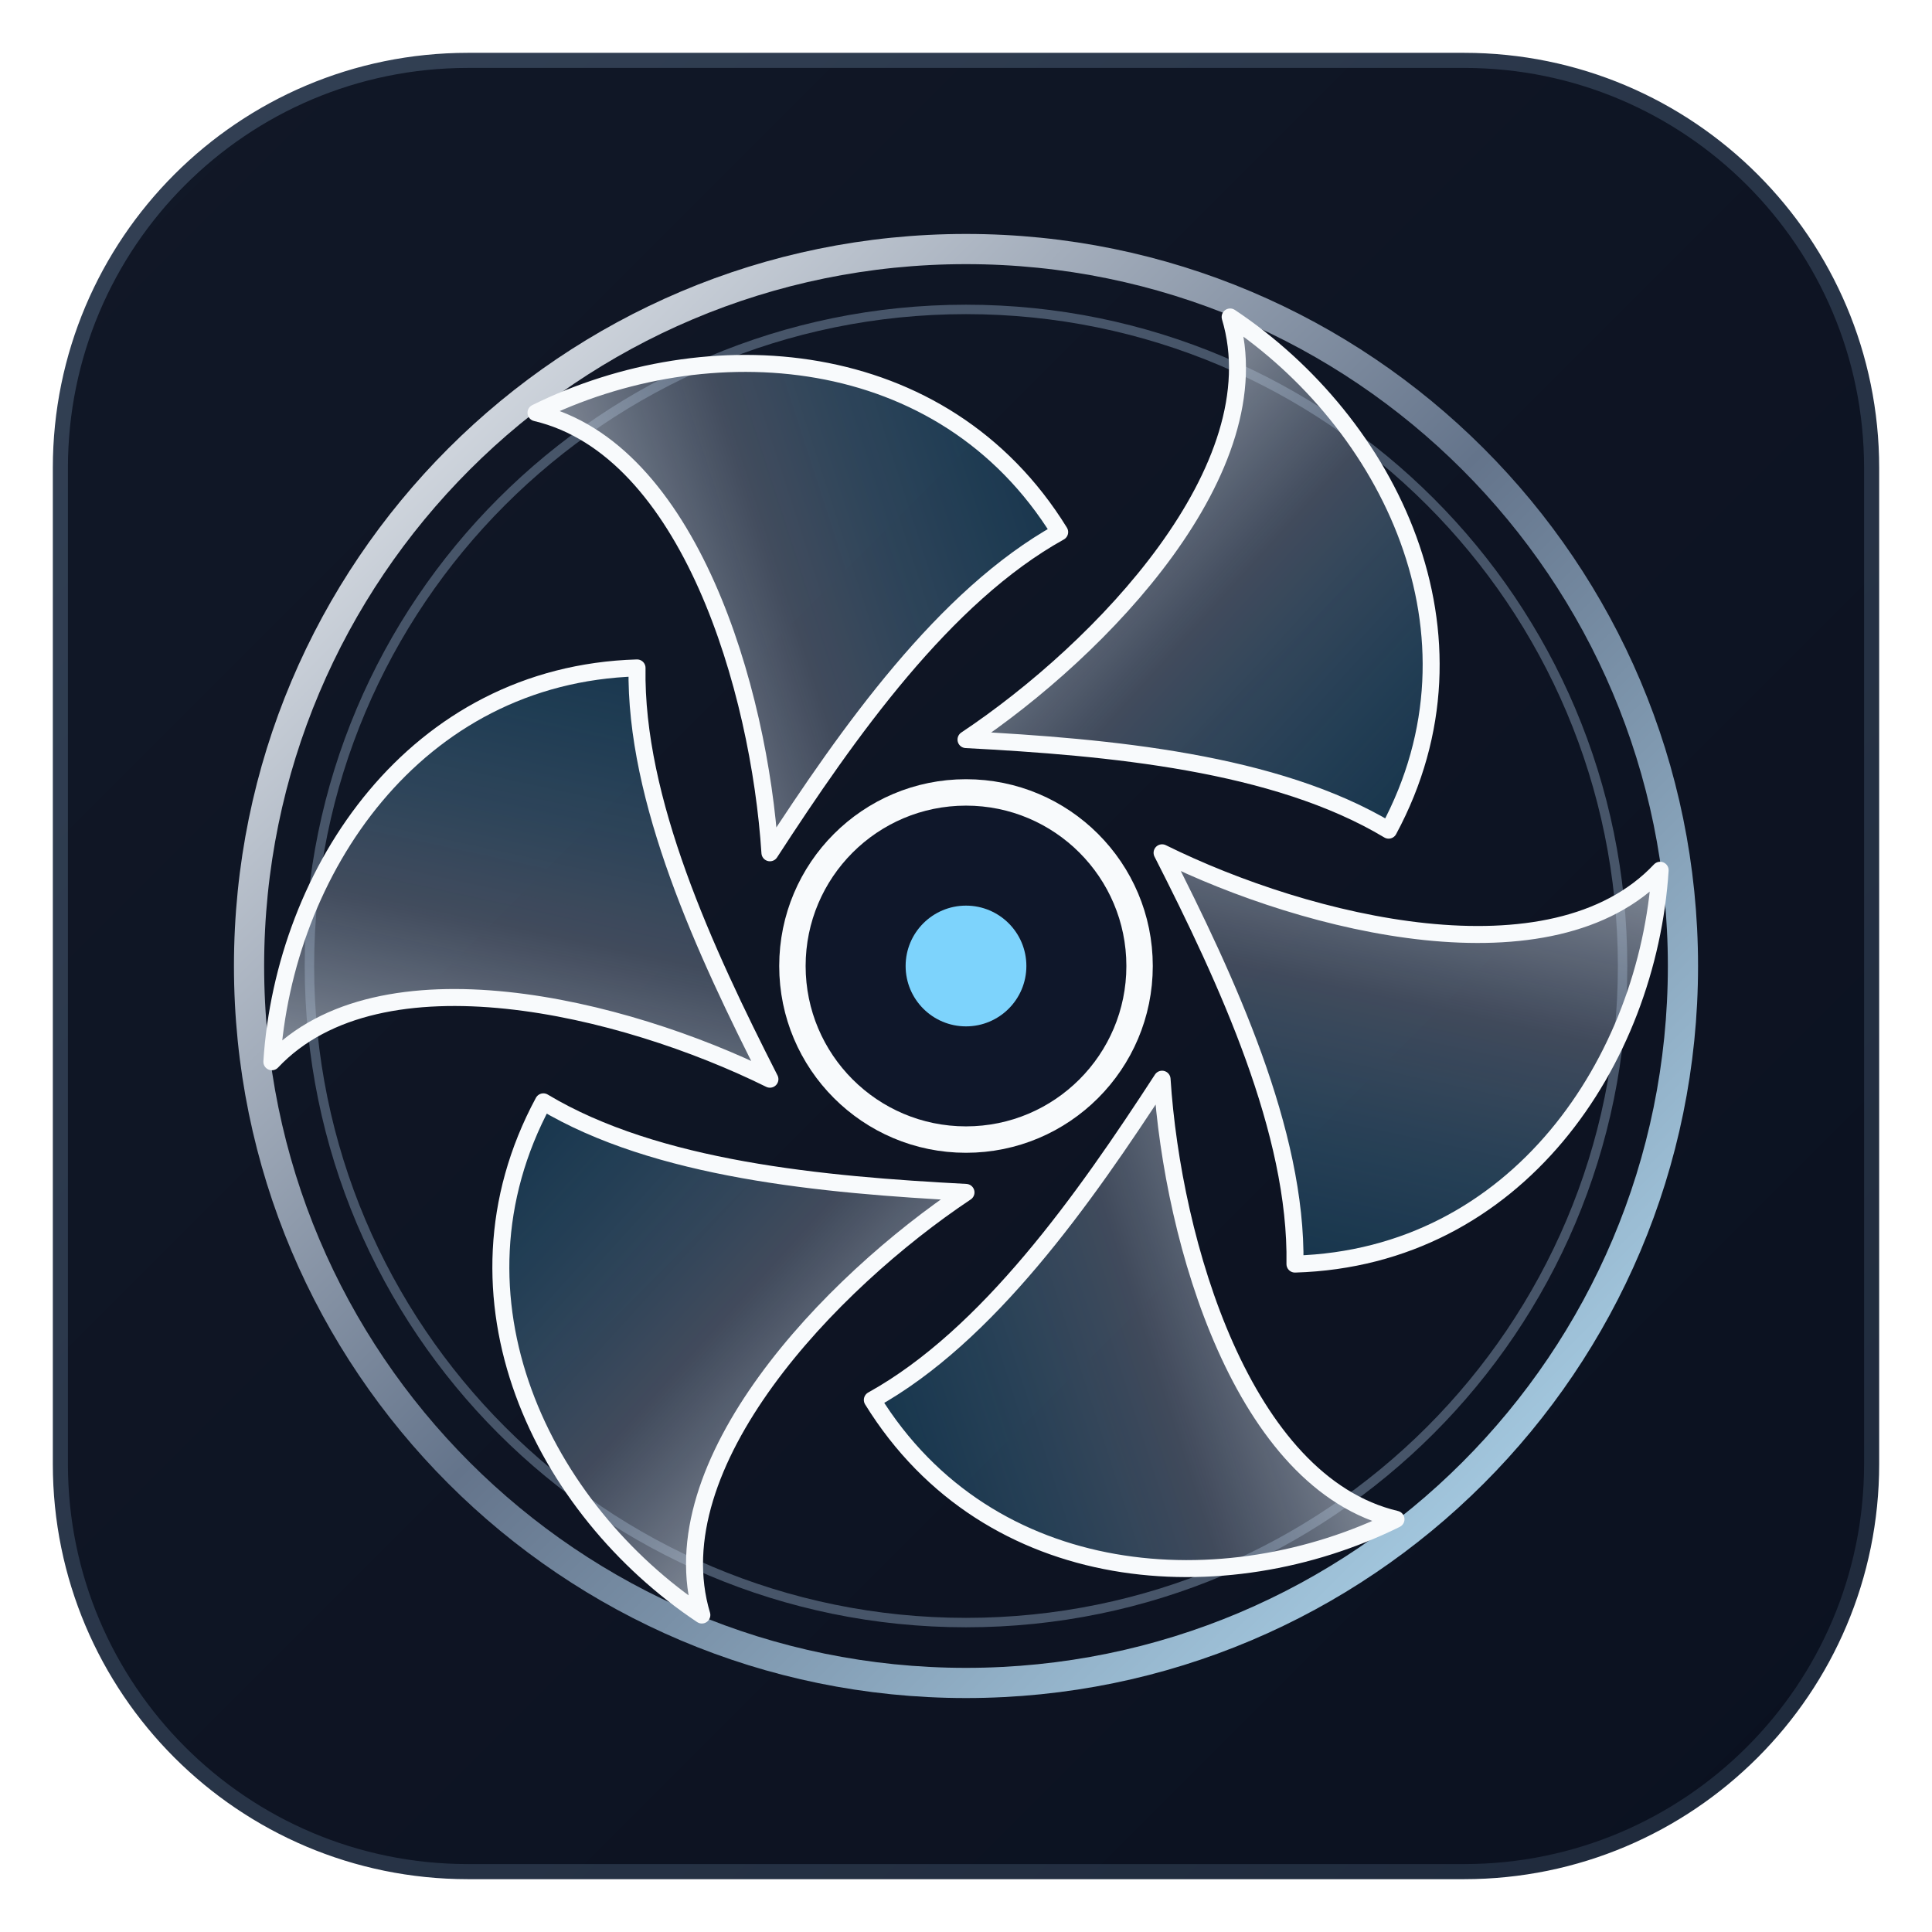
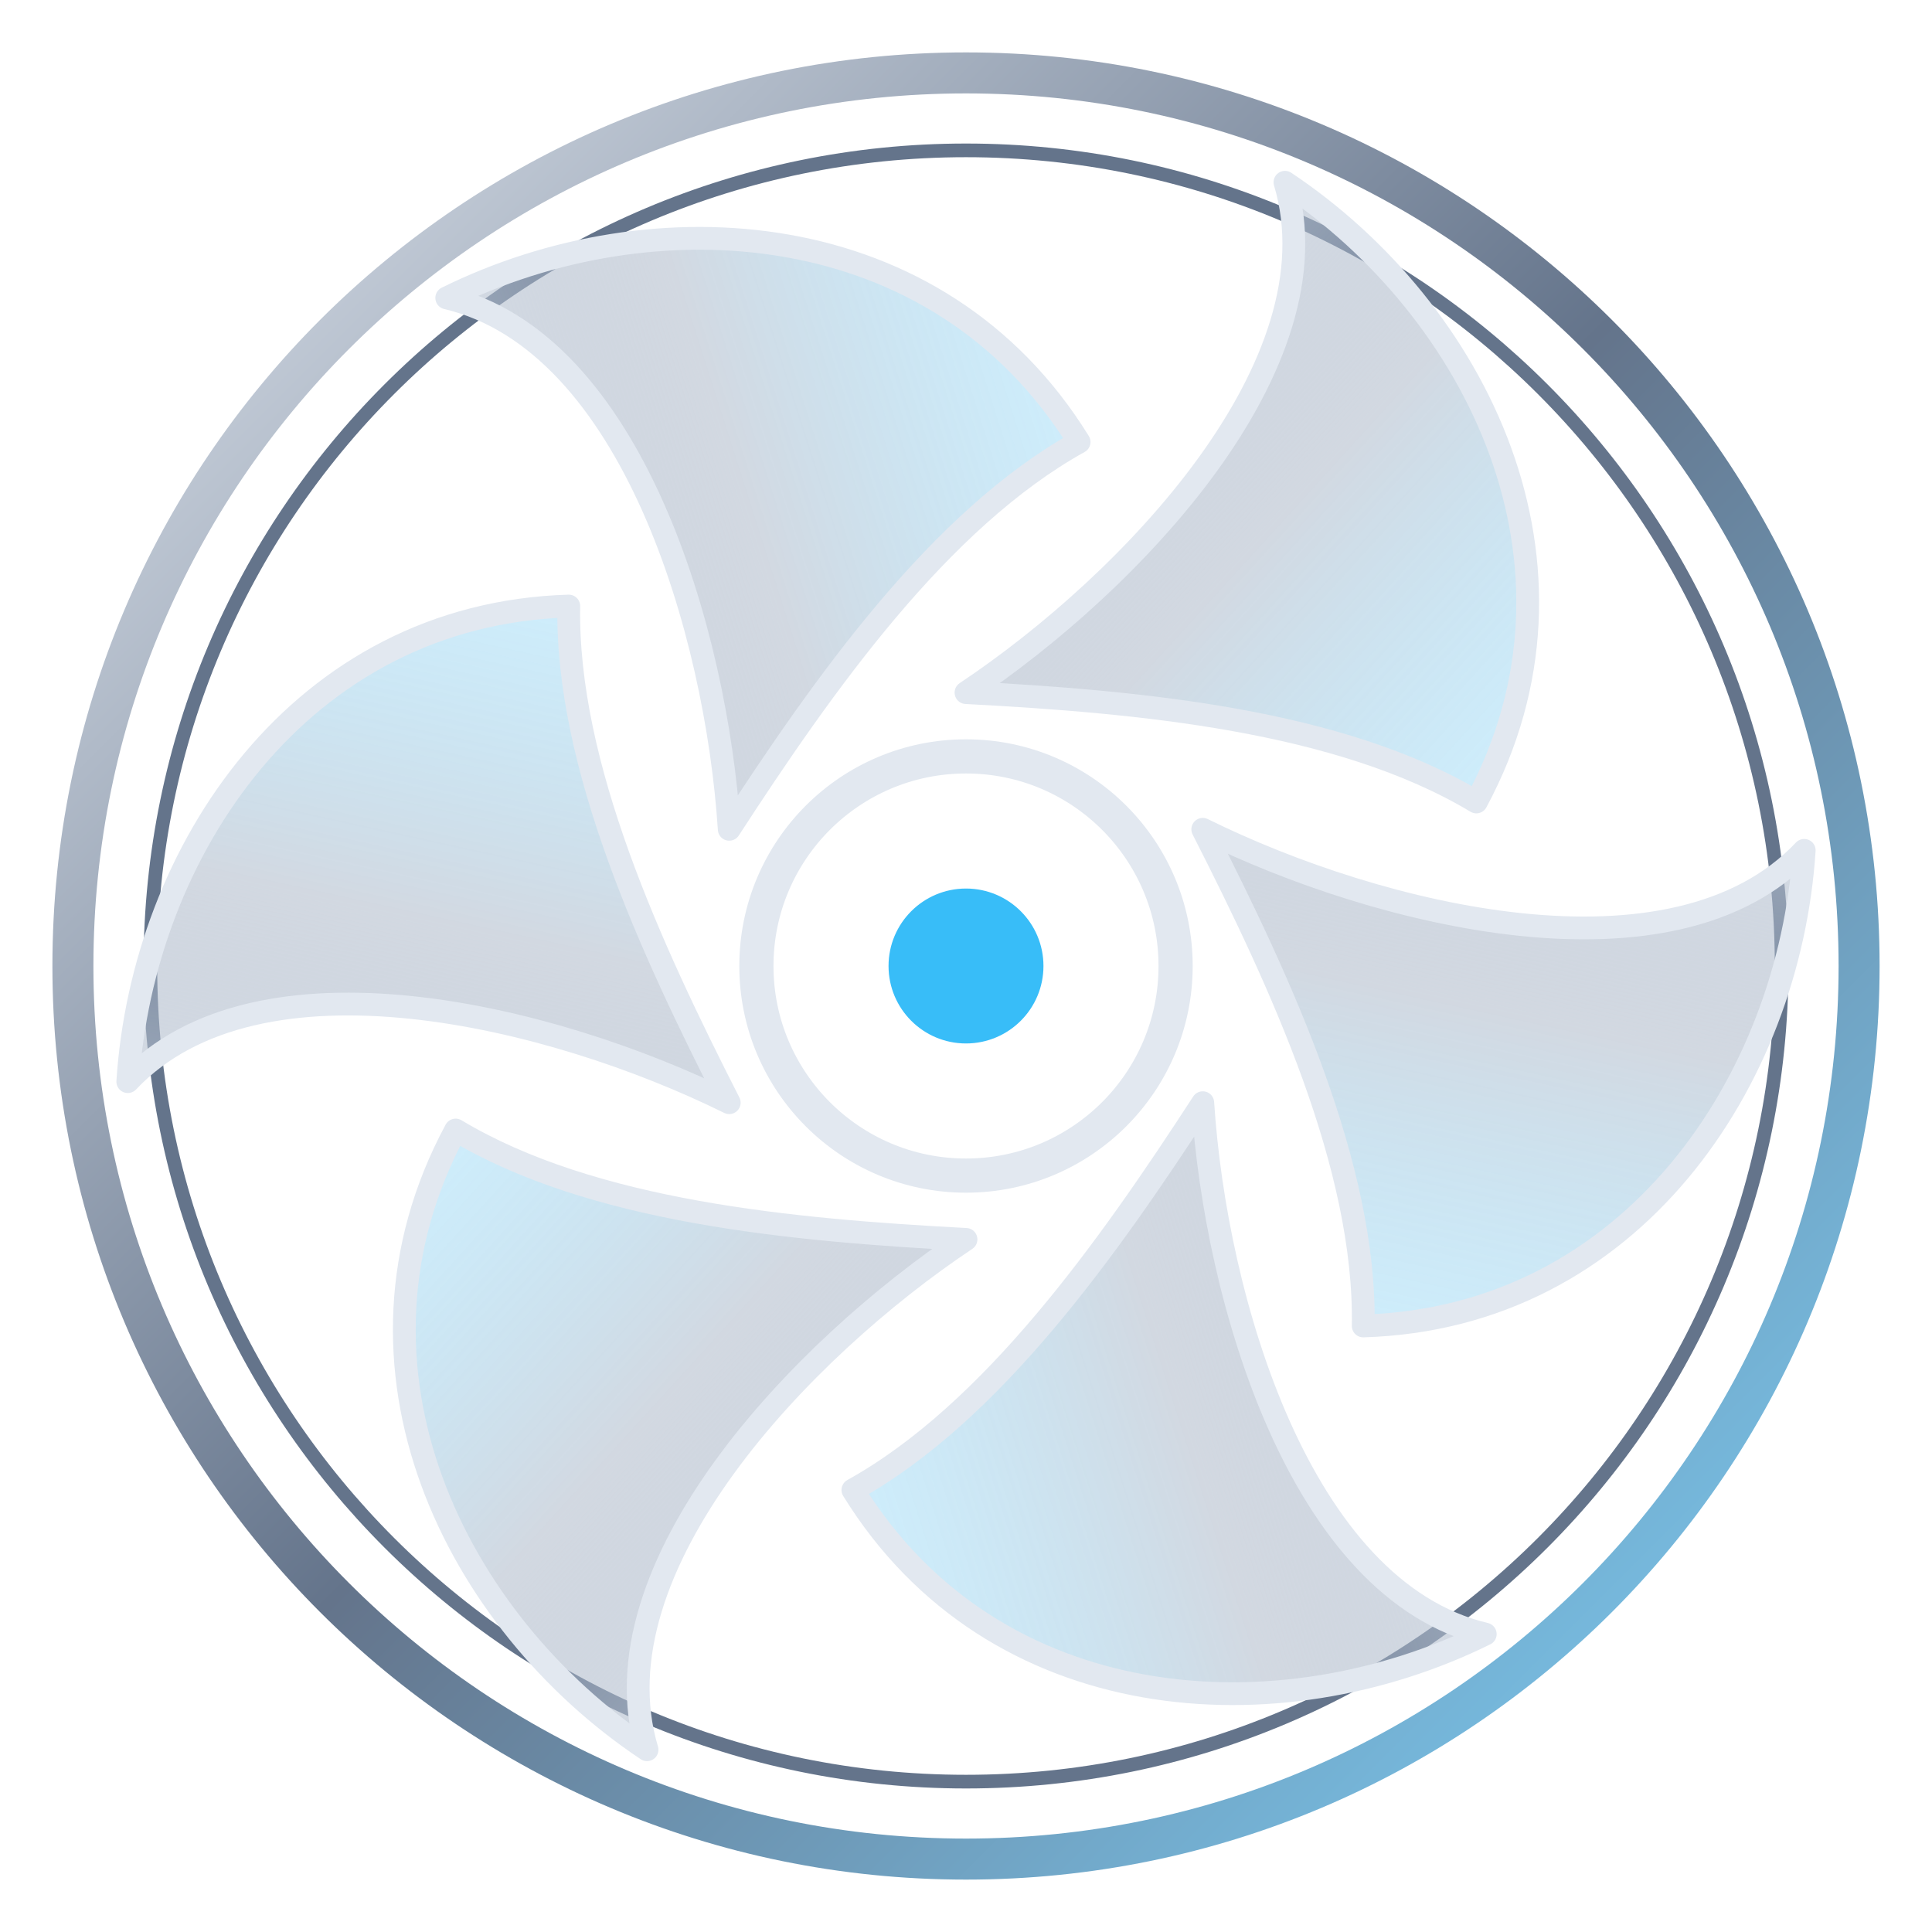
- <svg xmlns="http://www.w3.org/2000/svg" viewBox="0 0 512 512" width="512" height="512" fill="none">
+ <svg xmlns="http://www.w3.org/2000/svg" viewBox="44 44 424 424" width="512" height="512" fill="none">
  <defs>
-     <linearGradient id="tb-bg" x1="0" y1="0" x2="1" y2="1">
-       <stop offset="0%" stop-color="#111827" />
-       <stop offset="100%" stop-color="#0B1120" />
-     </linearGradient>
-     <linearGradient id="tb-border" x1="0" y1="0" x2="1" y2="1">
-       <stop offset="0%" stop-color="#334155" />
-       <stop offset="100%" stop-color="#1E293B" />
-     </linearGradient>
    <linearGradient id="tb-blade" x1="0" y1="0" x2="1" y2="1">
-       <stop offset="0%" stop-color="#F8FAFC" stop-opacity="0.95" />
-       <stop offset="55%" stop-color="#94A3B8" stop-opacity="0.38" />
-       <stop offset="100%" stop-color="#38BDF8" stop-opacity="0.18" />
+       <stop offset="0%" stop-color="#E2E8F0" stop-opacity="0.88" />
+       <stop offset="55%" stop-color="#94A3B8" stop-opacity="0.42" />
+       <stop offset="100%" stop-color="#38BDF8" stop-opacity="0.24" />
    </linearGradient>
    <linearGradient id="tb-ring" x1="0" y1="0" x2="1" y2="1">
-       <stop offset="0%" stop-color="#F8FAFC" />
+       <stop offset="0%" stop-color="#E2E8F0" />
      <stop offset="50%" stop-color="#64748B" />
-       <stop offset="100%" stop-color="#BAE6FD" />
+       <stop offset="100%" stop-color="#7DD3FC" />
    </linearGradient>
  </defs>
-   <rect x="16" y="16" width="480" height="480" rx="108" fill="url(#tb-bg)" stroke="url(#tb-border)" stroke-width="4" />
-   <circle cx="256" cy="256" r="190" stroke="url(#tb-ring)" stroke-width="8" />
-   <circle cx="256" cy="256" r="174" stroke="#475569" stroke-width="2.5" />
+   <circle cx="256" cy="256" r="196" stroke="url(#tb-ring)" stroke-width="9" />
+   <circle cx="256" cy="256" r="179" stroke="#64748B" stroke-width="3" />
  <g>
    <g transform="rotate(0 256 256)">
-       <path d="M 256 196 C 292 172, 338 124, 326 84 C 368 112, 396 168, 368 220 C 338 202, 294 198, 256 196 Z" fill="url(#tb-blade)" stroke="#F8FAFC" stroke-width="4.5" stroke-linejoin="round" />
+       <path d="M 256 196 C 292 172, 338 124, 326 84 C 368 112, 396 168, 368 220 C 338 202, 294 198, 256 196 Z" fill="url(#tb-blade)" stroke="#E2E8F0" stroke-width="5" stroke-linejoin="round" />
    </g>
    <g transform="rotate(60 256 256)">
-       <path d="M 256 196 C 292 172, 338 124, 326 84 C 368 112, 396 168, 368 220 C 338 202, 294 198, 256 196 Z" fill="url(#tb-blade)" stroke="#F8FAFC" stroke-width="4.5" stroke-linejoin="round" />
+       <path d="M 256 196 C 292 172, 338 124, 326 84 C 368 112, 396 168, 368 220 C 338 202, 294 198, 256 196 Z" fill="url(#tb-blade)" stroke="#E2E8F0" stroke-width="5" stroke-linejoin="round" />
    </g>
    <g transform="rotate(120 256 256)">
-       <path d="M 256 196 C 292 172, 338 124, 326 84 C 368 112, 396 168, 368 220 C 338 202, 294 198, 256 196 Z" fill="url(#tb-blade)" stroke="#F8FAFC" stroke-width="4.5" stroke-linejoin="round" />
+       <path d="M 256 196 C 292 172, 338 124, 326 84 C 368 112, 396 168, 368 220 C 338 202, 294 198, 256 196 Z" fill="url(#tb-blade)" stroke="#E2E8F0" stroke-width="5" stroke-linejoin="round" />
    </g>
    <g transform="rotate(180 256 256)">
-       <path d="M 256 196 C 292 172, 338 124, 326 84 C 368 112, 396 168, 368 220 C 338 202, 294 198, 256 196 Z" fill="url(#tb-blade)" stroke="#F8FAFC" stroke-width="4.5" stroke-linejoin="round" />
+       <path d="M 256 196 C 292 172, 338 124, 326 84 C 368 112, 396 168, 368 220 C 338 202, 294 198, 256 196 Z" fill="url(#tb-blade)" stroke="#E2E8F0" stroke-width="5" stroke-linejoin="round" />
    </g>
    <g transform="rotate(240 256 256)">
-       <path d="M 256 196 C 292 172, 338 124, 326 84 C 368 112, 396 168, 368 220 C 338 202, 294 198, 256 196 Z" fill="url(#tb-blade)" stroke="#F8FAFC" stroke-width="4.5" stroke-linejoin="round" />
+       <path d="M 256 196 C 292 172, 338 124, 326 84 C 368 112, 396 168, 368 220 C 338 202, 294 198, 256 196 Z" fill="url(#tb-blade)" stroke="#E2E8F0" stroke-width="5" stroke-linejoin="round" />
    </g>
    <g transform="rotate(300 256 256)">
-       <path d="M 256 196 C 292 172, 338 124, 326 84 C 368 112, 396 168, 368 220 C 338 202, 294 198, 256 196 Z" fill="url(#tb-blade)" stroke="#F8FAFC" stroke-width="4.5" stroke-linejoin="round" />
+       <path d="M 256 196 C 292 172, 338 124, 326 84 C 368 112, 396 168, 368 220 C 338 202, 294 198, 256 196 Z" fill="url(#tb-blade)" stroke="#E2E8F0" stroke-width="5" stroke-linejoin="round" />
    </g>
  </g>
-   <circle cx="256" cy="256" r="46" fill="#0F172A" stroke="#F8FAFC" stroke-width="7" />
-   <circle cx="256" cy="256" r="16" fill="#7DD3FC" />
+   <circle cx="256" cy="256" r="46" stroke="#E2E8F0" stroke-width="7.5" />
+   <circle cx="256" cy="256" r="17" fill="#38BDF8" />
</svg>
